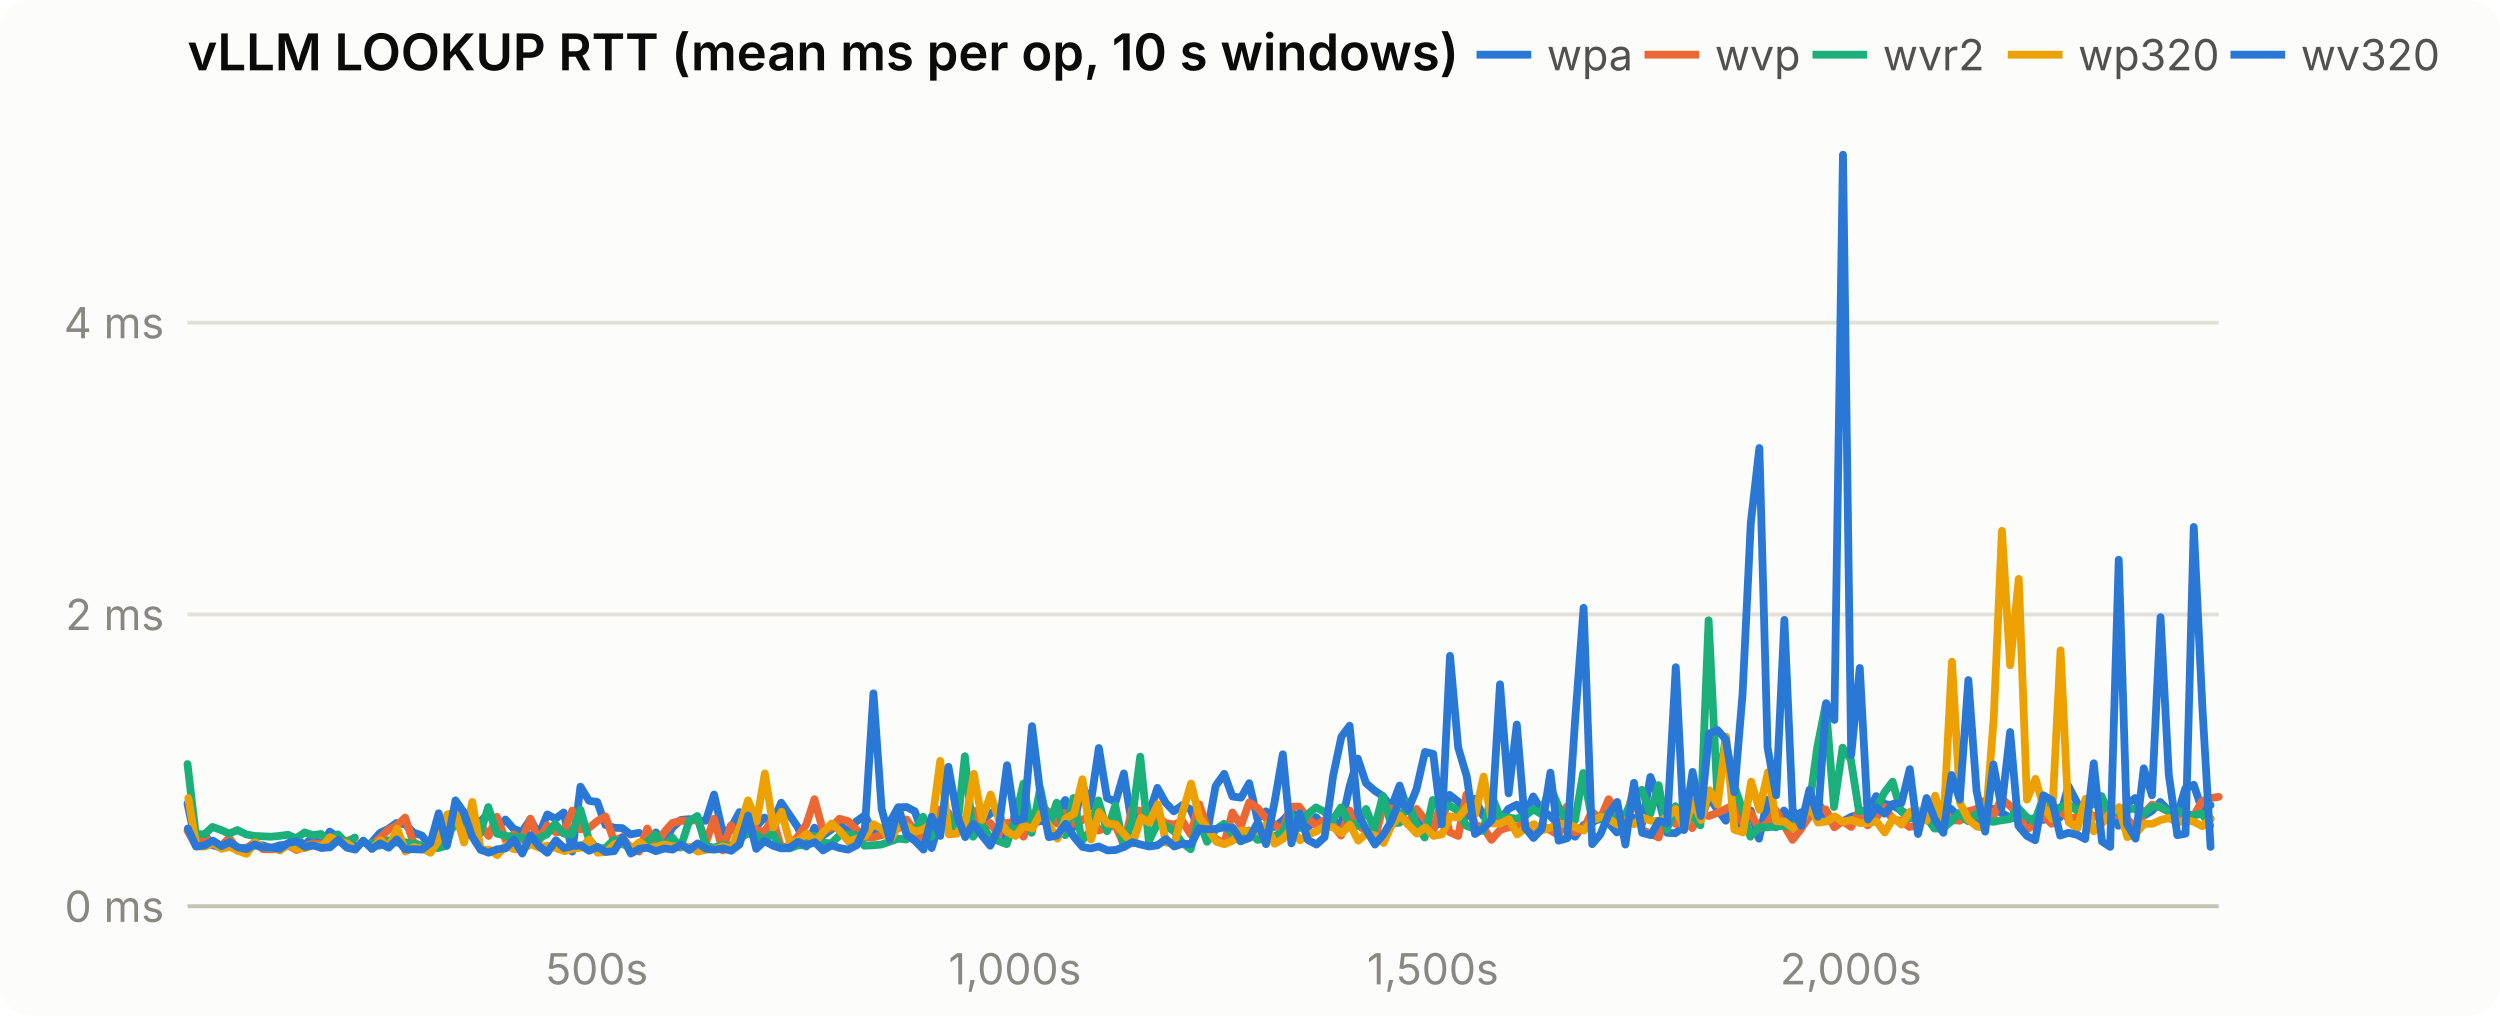
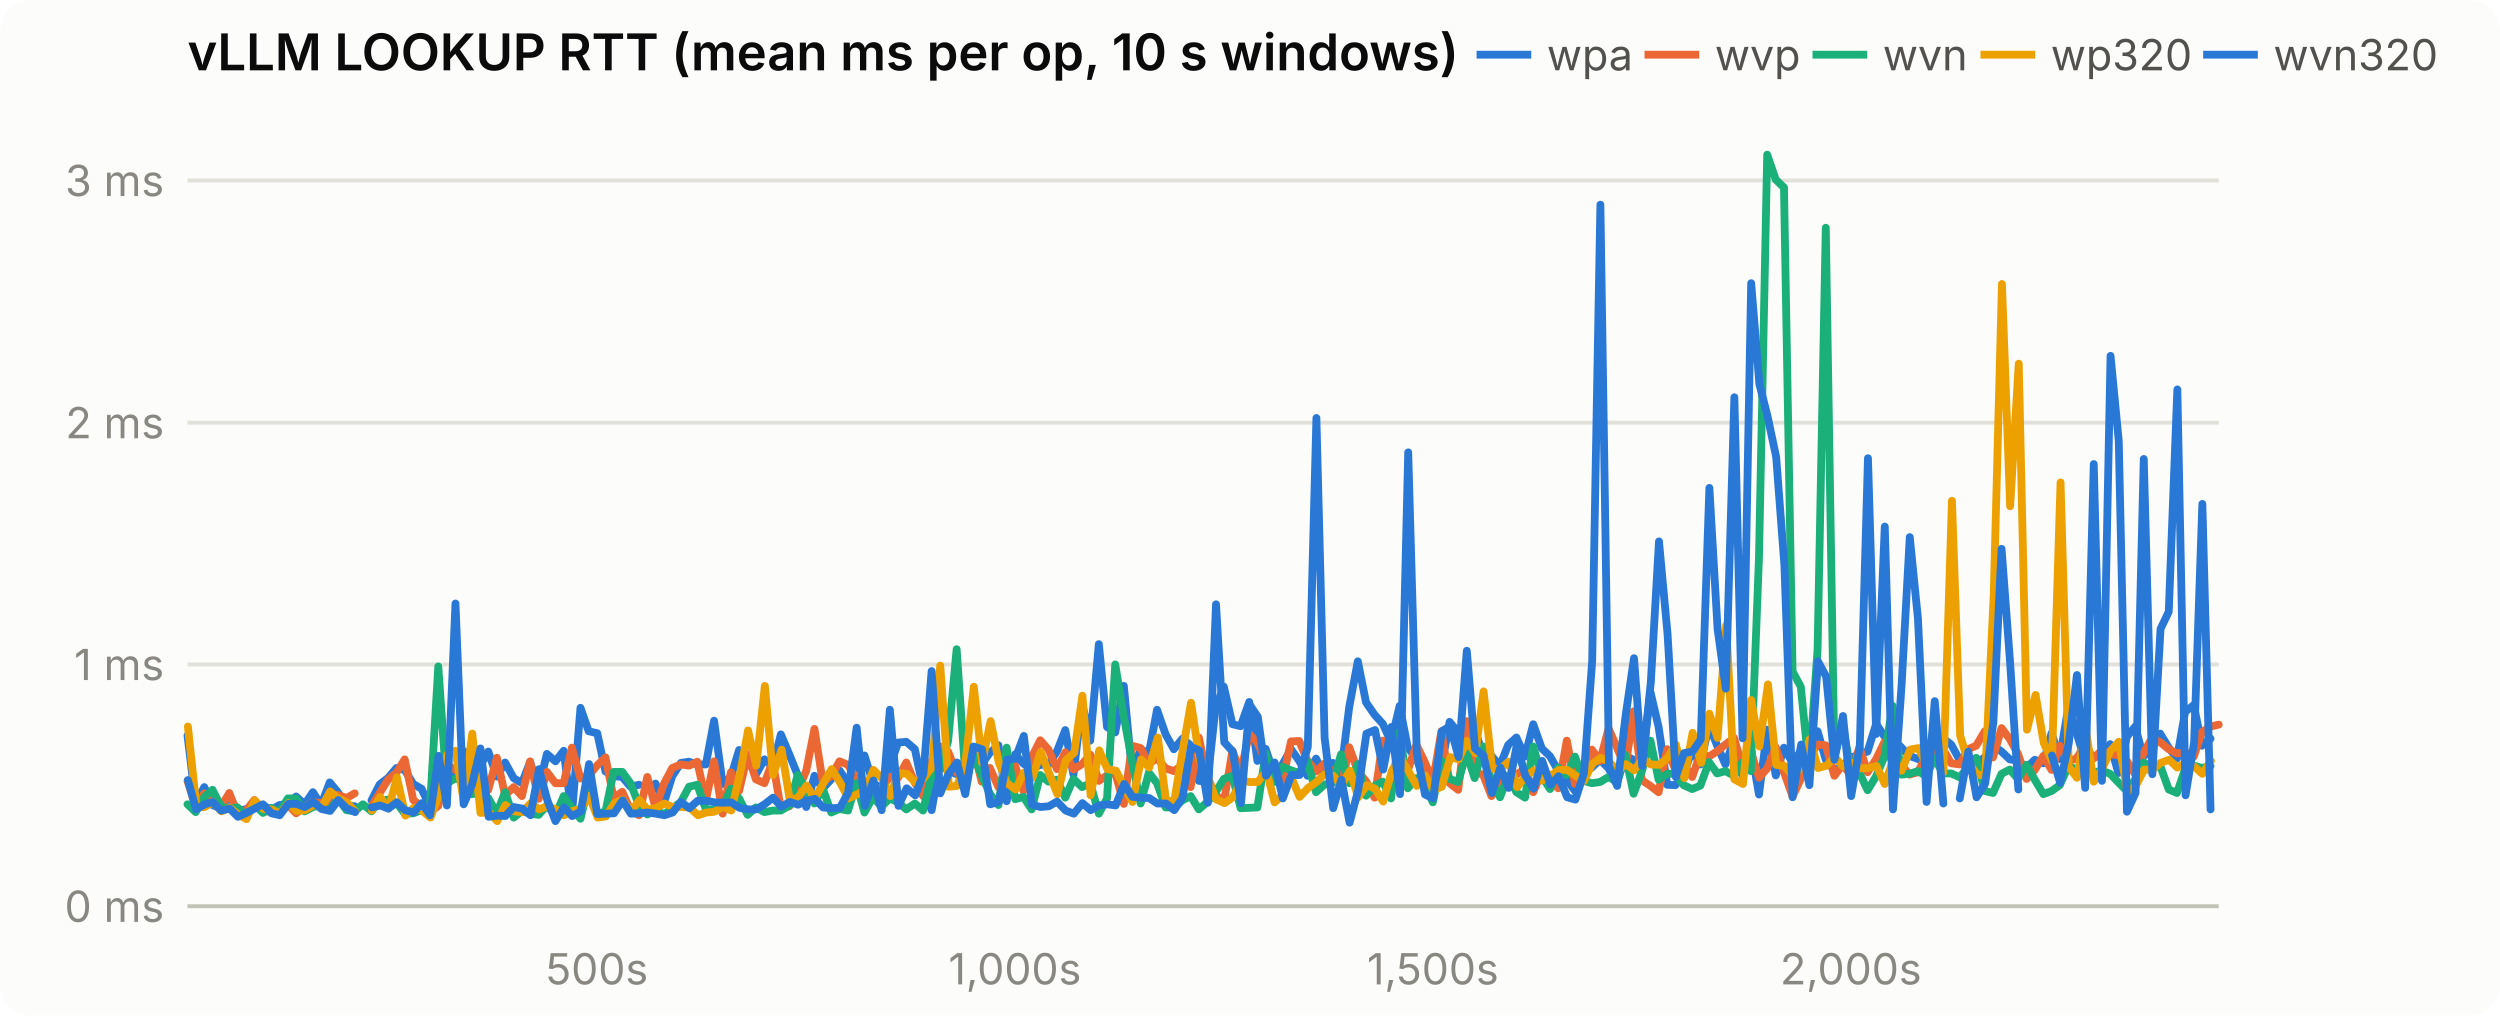
<svg xmlns="http://www.w3.org/2000/svg" viewBox="0 0 640 260" width="640" height="260" font-family="system-ui, -apple-system, Segoe UI, sans-serif" role="img" aria-label="vLLM LOOKUP RTT (mean ms per op, 10 s windows)">
  <rect width="640" height="260" rx="8" fill="#fcfcfb" />
  <text x="48" y="18" font-size="13" font-weight="600" fill="#0b0b0b">vLLM LOOKUP RTT (mean ms per op, 10 s windows)</text>
-   <line x1="571" x2="585" y1="14" y2="14" stroke="#2a78d6" stroke-width="2" />
-   <text x="589" y="18" font-size="11" fill="#52514e">wv320</text>
-   <line x1="514" x2="528" y1="14" y2="14" stroke="#eda100" stroke-width="2" />
-   <text x="532" y="18" font-size="11" fill="#52514e">wp320</text>
+   <line x1="564" x2="578" y1="14" y2="14" stroke="#2a78d6" stroke-width="2" />
+   <text x="582" y="18" font-size="11" fill="#52514e">wvn320</text>
+   <line x1="507" x2="521" y1="14" y2="14" stroke="#eda100" stroke-width="2" />
+   <text x="525" y="18" font-size="11" fill="#52514e">wp320</text>
  <line x1="464" x2="478" y1="14" y2="14" stroke="#1baf7a" stroke-width="2" />
-   <text x="482" y="18" font-size="11" fill="#52514e">wvr2</text>
+   <text x="482" y="18" font-size="11" fill="#52514e">wvn</text>
  <line x1="421" x2="435" y1="14" y2="14" stroke="#eb6834" stroke-width="2" />
  <text x="439" y="18" font-size="11" fill="#52514e">wvp</text>
  <line x1="378" x2="392" y1="14" y2="14" stroke="#2a78d6" stroke-width="2" />
  <text x="396" y="18" font-size="11" fill="#52514e">wpa</text>
  <line x1="48" x2="568" y1="232.0" y2="232.0" stroke="#c3c2b7" stroke-width="1" />
  <text x="42" y="236.0" text-anchor="end" font-size="11" fill="#898781">0 ms</text>
-   <line x1="48" x2="568" y1="157.3" y2="157.3" stroke="#e1e0d9" stroke-width="1" />
-   <text x="42" y="161.3" text-anchor="end" font-size="11" fill="#898781">2 ms</text>
-   <line x1="48" x2="568" y1="82.6" y2="82.6" stroke="#e1e0d9" stroke-width="1" />
-   <text x="42" y="86.6" text-anchor="end" font-size="11" fill="#898781">4 ms</text>
+   <line x1="48" x2="568" y1="170.1" y2="170.1" stroke="#e1e0d9" stroke-width="1" />
+   <text x="42" y="174.1" text-anchor="end" font-size="11" fill="#898781">1 ms</text>
+   <line x1="48" x2="568" y1="108.2" y2="108.2" stroke="#e1e0d9" stroke-width="1" />
+   <text x="42" y="112.2" text-anchor="end" font-size="11" fill="#898781">2 ms</text>
+   <line x1="48" x2="568" y1="46.2" y2="46.2" stroke="#e1e0d9" stroke-width="1" />
+   <text x="42" y="50.2" text-anchor="end" font-size="11" fill="#898781">3 ms</text>
  <text x="152.8" y="252" text-anchor="middle" font-size="11" fill="#898781">500s</text>
  <text x="259.8" y="252" text-anchor="middle" font-size="11" fill="#898781">1,000s</text>
  <text x="366.8" y="252" text-anchor="middle" font-size="11" fill="#898781">1,500s</text>
  <text x="473.8" y="252" text-anchor="middle" font-size="11" fill="#898781">2,000s</text>
-   <path d="M48.0,205.7L50.2,216.2L52.3,213.6L54.5,216.4L56.6,217.0L58.7,214.9L60.9,217.4L63.0,217.0L65.2,216.5L67.3,216.4L69.4,217.1L71.6,216.4L73.7,216.2L75.9,215.0L78.0,216.2L80.1,214.4L82.3,216.4L84.4,212.9L86.6,214.4L88.7,216.4L90.8,216.5M95.1,215.7L97.3,213.2L99.4,212.2L101.5,210.7L103.7,211.0L105.8,213.1L108.0,213.9L110.1,216.6L112.2,212.3L114.4,212.4L116.5,211.5L118.7,208.0L120.8,211.9L122.9,210.4L125.1,208.1L127.2,212.0L129.4,209.8L131.5,212.2L133.6,213.0L135.8,209.7L137.9,213.8L140.1,208.5L142.2,209.6L144.3,208.0L146.5,218.0L148.6,201.4L150.8,205.0L152.9,205.3L155.0,211.2L157.2,211.9L159.3,212.0L161.4,213.6L163.6,213.2M167.9,213.1L170.0,215.9L172.1,211.9L174.3,209.9L176.4,209.7L178.6,210.1L180.7,210.1L182.8,203.4L185.0,213.1L187.1,212.0L189.3,207.9L191.4,209.2L193.5,211.7L195.7,209.3L197.8,210.5L200.0,205.5L202.1,208.6L204.2,211.7L206.4,216.7L208.5,211.9L210.7,213.9L212.8,212.4L214.9,211.0L217.1,213.0L219.2,210.3L221.4,208.7L223.5,213.0L225.6,213.8L227.8,210.5L229.9,206.7L232.1,206.6L234.2,207.7L236.3,213.7L238.5,217.1L240.6,210.0L242.8,211.1L244.9,211.6L247.0,209.7L249.2,210.0L251.3,210.1L253.5,208.3L255.6,207.1L257.7,215.8L259.9,208.5L262.0,210.0L264.2,210.8L266.3,210.2L268.4,210.2L270.6,208.1L272.7,204.8L274.9,211.7L277.0,200.6L279.1,206.5L281.3,191.5L283.4,204.3L285.6,205.2L287.7,198.0L289.8,211.4L292.0,207.8L294.1,208.4L296.3,201.7L298.4,205.5L300.5,207.7L302.7,206.1L304.8,207.2L307.0,212.6L309.1,212.8L311.2,201.2L313.4,198.1L315.5,203.9L317.7,204.2L319.8,200.5L321.9,209.6L324.1,207.7L326.2,211.7L328.3,210.1L330.5,207.8L332.6,209.6L334.8,211.9L336.9,209.2L339.0,211.7L341.2,209.9L343.3,211.4L345.5,201.3L347.6,194.2L349.7,200.5L351.9,202.4L354.0,203.8L356.2,206.6L358.3,201.1L360.4,207.5L362.6,209.2L364.7,212.4L366.9,211.8L369.0,210.4L371.1,203.5L373.3,205.2L375.4,209.0L377.6,204.5L379.7,208.9L381.8,208.8L384.0,210.3L386.1,207.1L388.3,206.0L390.4,208.9L392.5,203.9L394.7,207.6L396.8,208.8L399.0,211.1L401.1,212.5L403.2,214.2L405.4,211.2L407.5,210.6L409.7,209.4L411.8,210.7L413.9,213.1L416.1,208.8L418.2,209.4L420.4,210.8L422.5,198.9L424.6,204.3L426.8,213.2L428.9,213.3L431.1,211.6L433.2,208.0L435.3,210.1L437.5,204.0L439.6,207.2L441.8,210.1L443.9,206.3L446.0,211.6L448.2,207.5L450.3,214.7L452.5,204.7L454.6,211.8L456.7,207.5L458.9,209.9L461.0,208.0L463.2,207.2L465.3,205.0L467.4,209.4L469.6,211.0L471.7,210.3L473.9,209.1L476.0,208.5L478.1,208.1L480.3,203.8L482.4,205.8L484.6,206.2L486.7,207.5L488.8,208.8L491.0,209.3L493.1,209.9L495.2,206.3L497.4,206.0L499.5,207.1L501.7,209.4L503.8,209.9L505.9,209.9L508.1,209.0L510.2,207.1L512.4,208.1L514.5,209.3L516.6,209.5L518.8,210.6L520.9,209.4L523.1,209.9L525.2,205.3L527.3,209.3L529.5,201.2L531.6,205.2L533.8,209.7L535.9,209.0L538.0,208.7L540.2,207.0L542.3,211.4L544.5,205.8L546.6,204.3L548.7,208.9L550.9,207.6L553.0,205.3L555.2,207.5L557.3,209.2L559.4,201.9L561.6,200.9L563.7,207.2L565.9,206.1" fill="none" stroke="#2a78d6" stroke-width="2" stroke-linejoin="round" stroke-linecap="round" />
-   <path d="M48.0,212.6L50.2,216.6L52.3,214.6L54.5,215.5L56.6,216.6L58.7,214.5L60.9,217.8L63.0,217.3L65.2,215.6L67.3,217.4L69.4,217.4L71.6,217.4L73.7,216.3L75.9,217.6L78.0,216.7L80.1,215.9L82.3,216.1L84.4,216.7L86.6,214.8L88.7,215.3L90.8,214.6M95.1,216.5L97.3,214.5L99.4,212.4L101.5,211.4L103.7,209.3L105.8,215.6L108.0,216.6L110.1,217.5L112.2,216.5L114.4,210.1L116.5,211.0L118.7,210.9L120.8,210.3L122.9,210.9L125.1,214.0L127.2,209.1L129.4,214.9L131.5,213.6L133.6,215.0L135.8,209.6L137.9,215.4L140.1,211.3L142.2,213.0L144.3,213.0L146.5,207.5L148.6,212.3L150.8,211.9L152.9,210.2L155.0,209.0L157.2,215.3L159.3,214.3L161.4,217.1L163.6,218.0L165.7,212.1L167.9,216.7L170.0,213.1L172.1,210.7L174.3,210.1L176.4,210.3L178.6,209.7L180.7,215.7L182.8,209.6L185.0,217.7L187.1,211.3L189.3,214.2L191.4,208.5L193.5,212.4L195.7,213.0L197.8,209.6L200.0,217.0L202.1,216.5L204.2,214.2L206.4,211.1L208.5,204.6L210.7,212.7L212.8,211.9L214.9,209.6L217.1,210.2L219.2,212.3L221.4,214.4L223.5,214.4L225.6,213.8L227.8,212.1L229.9,212.1L232.1,209.8L234.2,212.9L236.3,215.0L238.5,209.6L240.6,207.3L242.8,208.1L244.9,211.4L247.0,212.1L249.2,207.5L251.3,212.8L253.5,210.7L255.6,213.6L257.7,210.7L259.9,210.4L262.0,214.2L264.2,209.0L266.3,206.3L268.4,207.8L270.6,210.8L272.7,208.2L274.9,210.9L277.0,210.0L279.1,208.6L281.3,212.6L283.4,211.8L285.6,211.4L287.7,216.2L289.8,207.2L292.0,207.6L294.1,210.0L296.3,209.1L298.4,210.7L300.5,211.1L302.7,210.2L304.8,213.6L307.0,205.9L309.1,212.1L311.2,214.7L313.4,216.0L315.5,208.0L317.7,211.4L319.8,205.4L321.9,206.8L324.1,209.5L326.2,211.0L328.3,212.6L330.5,206.5L332.6,206.5L334.8,209.5L336.9,211.2L339.0,210.0L341.2,211.2L343.3,213.9L345.5,207.5L347.6,211.2L349.7,212.7L351.9,215.2L354.0,206.5L356.2,207.0L358.3,208.2L360.4,211.0L362.6,207.1L364.7,209.7L366.9,212.7L369.0,205.0L371.1,213.0L373.3,214.0L375.4,203.4L377.6,211.2L379.7,211.8L381.8,215.0L384.0,212.5L386.1,211.8L388.3,211.7L390.4,210.8L392.5,214.4L394.7,211.3L396.8,212.5L399.0,213.8L401.1,206.5L403.2,213.1L405.4,212.2L407.5,207.8L409.7,209.6L411.8,204.6L413.9,207.5L416.1,210.6L418.2,201.9L420.4,212.5L422.5,213.4L424.6,214.4L426.8,207.7L428.9,210.9L431.1,210.1L433.2,212.0L435.3,208.4L437.5,208.9L439.6,208.1L441.8,207.1L443.9,206.0L446.0,210.4L448.2,208.1L450.3,212.2L452.5,210.7L454.6,207.4L456.7,211.3L458.9,215.0L461.0,212.3L463.2,209.0L465.3,207.1L467.4,207.2L469.6,211.8L471.7,210.2L473.9,211.7L476.0,207.5L478.1,211.3L480.3,209.3L482.4,206.6L484.6,209.9L486.7,210.1L488.8,211.7L491.0,211.3L493.1,208.7L495.2,208.0L497.4,207.7L499.5,209.9L501.7,210.1L503.8,207.7L505.9,207.2L508.1,205.0L510.2,209.0L512.4,204.5L514.5,206.2L516.6,208.5L518.8,212.4L520.9,211.0L523.1,208.8L525.2,210.9L527.3,207.2L529.5,209.6L531.6,209.2L533.8,207.0L535.9,209.2L538.0,207.9L540.2,208.5L542.3,208.7L544.5,209.6L546.6,211.7L548.7,208.4L550.9,206.0L553.0,206.7L555.2,207.8L557.3,208.4L559.4,208.2L561.6,208.9L563.7,205.1L565.9,204.3L568.0,204.0" fill="none" stroke="#eb6834" stroke-width="2" stroke-linejoin="round" stroke-linecap="round" />
-   <path d="M48.0,195.6L50.1,213.5L52.3,213.6L54.4,211.7L56.6,212.5L58.7,213.4L60.8,212.5L63.0,213.6L65.1,214.0L67.3,214.1L69.4,214.2L71.5,214.0L73.7,213.7L75.8,214.6L78.0,213.1L80.1,213.8L82.2,213.5L84.4,215.7L86.5,213.6L88.7,215.9L90.8,214.4M95.1,215.9L97.2,216.5L99.4,215.1L101.5,215.7L103.6,215.6L105.8,216.0L107.9,216.5L110.1,217.1L112.2,217.1L114.3,216.5L116.5,208.8L118.6,211.0L120.8,213.4L122.9,213.4L125.0,206.6L127.2,213.4L129.3,213.9L131.4,214.4L133.6,214.3L135.7,215.9L137.9,214.6L140.0,213.6L142.1,210.9L144.3,213.4L146.4,213.6L148.6,207.3L150.7,214.7L152.8,217.3L155.0,217.1L157.1,215.0L159.3,216.1L161.4,216.8L163.5,216.8L165.7,215.6L167.8,213.6L170.0,217.2L172.1,214.4L174.2,217.0L176.4,210.3L178.5,208.9L180.7,216.6L182.8,217.0L184.9,216.3L187.1,216.6L189.2,214.7L191.4,213.4L193.5,213.7L195.6,215.0L197.8,213.4L199.9,217.1L202.1,217.2L204.2,216.4L206.3,216.4L208.5,213.9L210.6,215.7L212.8,215.9L214.9,213.9L217.0,213.6L219.2,213.8L221.3,216.5L223.5,216.4L225.6,216.2L227.7,215.5L229.9,214.7L232.0,214.9L234.2,212.5L236.3,209.1L238.4,214.2L240.6,211.2L242.7,208.5L244.9,213.3L247.0,193.6L249.1,214.2L251.3,211.1L253.4,214.3L255.6,215.3L257.7,216.1L259.8,210.2L262.0,200.6L264.1,213.2L266.3,201.9L268.4,211.7L270.5,205.5L272.7,213.8L274.8,204.3L277.0,215.2L279.1,212.8L281.2,204.9L283.4,212.8L285.5,206.2L287.7,216.8L289.8,210.0L291.9,193.7L294.1,215.4L296.2,211.0L298.3,211.4L300.5,212.7L302.6,215.7L304.8,217.4L306.9,209.7L309.0,215.5L311.2,212.4L313.3,210.9L315.5,213.6L317.6,215.4L319.7,212.6L321.9,215.0L324.0,214.7L326.2,214.0L328.3,213.3L330.4,208.5L332.6,212.0L334.7,208.5L336.9,206.7L339.0,207.8L341.1,210.0L343.3,206.7L345.4,210.8L347.6,211.4L349.7,207.1L351.8,212.3L354.0,203.8L356.1,210.9L358.3,210.6L360.4,205.2L362.5,210.9L364.7,214.4L366.8,204.8L369.0,207.1L371.1,206.2L373.2,207.5L375.4,211.4L377.5,212.2L379.7,212.7L381.8,203.6L383.9,208.8L386.1,209.3L388.2,209.6L390.4,208.9L392.5,207.2L394.6,208.4L396.8,201.2L398.9,206.3L401.1,210.3L403.2,210.0L405.3,197.9L407.5,209.4L409.6,209.8L411.8,208.3L413.9,210.1L416.0,208.8L418.2,204.0L420.3,202.2L422.5,208.3L424.6,201.0L426.7,212.4L428.9,206.4L431.0,209.6L433.2,208.6L435.3,211.3L437.4,158.8L439.6,202.8L441.7,189.5L443.9,200.9L446.0,207.1L448.1,214.2L450.3,211.8L452.4,211.8L454.6,211.6L456.7,211.4L458.8,211.9L461.0,209.3L463.1,206.9L465.2,191.4L467.4,180.3L469.5,206.6L471.7,191.4L473.8,194.4L475.9,207.7L478.1,207.4L480.2,207.2L482.4,202.9L484.5,200.1L486.6,207.6L488.8,209.5L490.9,209.4L493.1,209.1L495.2,212.1L497.3,212.1L499.5,210.3L501.6,208.1L503.8,210.2L505.9,208.4L508.0,210.0L510.2,210.4L512.3,210.0L514.5,209.7L516.6,206.8L518.7,209.1L520.9,210.3L523.0,204.4L525.2,209.5L527.3,206.7L529.4,205.9L531.6,207.4L533.7,206.4L535.9,205.9L538.0,203.8L540.1,208.8L542.3,207.5L544.4,207.1L546.6,207.1L548.7,208.4L550.8,206.5L553.0,206.5L555.1,207.7L557.3,207.4L559.4,208.3L561.5,208.8L563.7,208.3L565.8,211.3" fill="none" stroke="#1baf7a" stroke-width="2" stroke-linejoin="round" stroke-linecap="round" />
-   <path d="M48.2,204.3L50.3,216.7L52.5,216.7L54.6,215.9L56.7,217.3L58.9,216.8L61.0,217.8L63.1,218.6L65.3,215.6L67.4,217.0L69.6,217.0L71.7,217.7L73.8,216.1L76.0,217.3L78.1,217.1L80.3,216.4L82.4,216.7L84.5,214.3L86.7,215.4L88.8,215.9L91.0,217.4M95.2,217.3L97.4,215.1L99.5,216.9L101.7,212.1L103.8,218.0L105.9,216.8L108.1,217.2L110.2,218.3L112.4,214.9L114.5,208.5L116.6,208.0L118.8,215.7L120.9,205.3L123.1,217.6L125.2,217.5L127.3,218.9L129.5,216.4L131.6,217.4L133.8,217.4L135.9,216.1L138.0,217.0L140.2,216.5L142.3,217.1L144.5,217.9L146.6,217.3L148.7,217.0L150.9,214.9L153.0,218.3L155.2,218.1L157.3,216.1L159.4,215.5L161.6,217.4L163.7,215.6L165.9,217.1L168.0,216.8L170.1,216.2L172.3,216.7L174.4,216.7L176.6,216.8L178.7,218.0L180.8,217.5L183.0,217.4L185.1,216.6L187.3,217.3L189.4,211.6L191.5,204.9L193.7,210.3L195.8,198.0L198.0,211.8L200.1,207.8L202.2,215.7L204.4,215.2L206.5,213.4L208.7,215.4L210.8,213.0L212.9,210.8L215.1,212.8L217.2,215.4L219.4,214.7L221.5,214.0L223.6,211.0L225.8,212.2L227.9,215.0L230.0,211.4L232.2,211.5L234.3,212.9L236.5,212.3L238.6,210.5L240.7,194.8L242.9,213.6L245.0,213.4L247.2,210.1L249.3,198.1L251.4,209.9L253.6,203.4L255.7,209.8L257.9,213.0L260.0,214.0L262.1,211.4L264.3,212.1L266.4,208.2L268.6,211.4L270.7,214.7L272.8,209.5L275.0,208.3L277.1,199.5L279.3,214.9L281.4,207.9L283.5,210.8L285.7,211.1L287.8,213.6L290.0,215.9L292.1,209.3L294.2,210.6L296.4,205.9L298.5,215.7L300.7,215.8L302.8,207.8L304.9,200.6L307.1,209.4L309.2,212.1L311.4,215.5L313.5,216.1L315.6,215.2L317.8,212.6L319.9,212.8L322.1,212.8L324.2,211.1L326.3,216.0L328.5,214.7L330.6,212.1L332.8,215.1L334.9,213.7L337.0,212.8L339.2,211.5L341.3,211.8L343.5,213.3L345.6,211.1L347.7,215.2L349.9,213.3L352.0,213.9L354.2,215.8L356.3,211.2L358.4,208.8L360.6,211.2L362.7,213.4L364.9,211.8L367.0,214.0L369.1,213.6L371.3,209.0L373.4,209.3L375.6,206.5L377.7,208.4L379.8,198.8L382.0,210.8L384.1,210.8L386.3,209.7L388.4,213.6L390.5,212.0L392.7,211.0L394.8,212.6L396.9,211.9L399.1,210.9L401.2,210.9L403.4,211.8L405.5,212.6L407.6,210.0L409.8,209.1L411.9,209.7L414.1,211.1L416.2,210.0L418.3,211.0L420.5,209.3L422.6,210.1L424.8,210.2L426.9,209.1L429.0,207.1L431.2,212.2L433.3,205.2L435.5,209.9L437.6,202.3L439.7,206.0L441.9,188.6L444.0,212.4L446.2,213.1L448.3,200.1L450.4,207.3L452.6,197.7L454.7,210.2L456.9,210.4L459.0,212.0L461.1,210.6L463.3,206.2L465.4,210.6L467.6,210.3L469.7,209.0L471.8,210.4L474.0,209.9L476.1,210.7L478.3,210.7L480.4,210.3L482.5,213.1L484.7,209.4L486.8,211.1L489.0,207.8L491.1,207.6L493.2,210.1L495.4,203.7L497.5,211.3L499.7,169.4L501.8,205.6L503.9,209.8L506.1,211.6L508.2,211.9L510.4,183.8L512.5,135.9L514.6,170.3L516.8,148.2L518.9,204.7L521.1,199.4L523.2,206.8L525.3,209.6L527.5,166.5L529.6,210.5L531.8,212.1L533.9,204.5L536.0,212.8L538.2,210.7L540.3,208.0L542.5,206.6L544.6,214.3L546.7,213.5L548.9,210.9L551.0,210.9L553.2,209.9L555.3,209.4L557.4,210.6L559.6,209.9L561.7,210.4L563.8,211.5L566.0,209.6" fill="none" stroke="#eda100" stroke-width="2" stroke-linejoin="round" stroke-linecap="round" />
-   <path d="M48.1,212.1L50.2,216.7L52.4,216.4L54.5,215.2L56.7,216.6L58.8,215.6L60.9,216.9L63.1,217.4L65.2,216.2L67.4,217.0L69.5,217.0L71.6,217.3L73.8,215.8L75.9,215.4L78.1,216.8L80.2,216.4L82.3,217.1L84.5,216.9L86.6,215.0L88.8,217.0L90.9,217.5L93.0,215.2L95.2,217.3L97.3,215.9L99.5,217.0L101.6,214.9L103.7,217.4L105.9,217.4L108.0,217.5L110.2,215.8L112.3,208.2L114.4,216.5L116.6,204.9L118.7,207.9L120.9,214.2L123.0,217.5L125.1,218.3L127.3,217.4L129.4,217.2L131.6,215.0L133.7,218.5L135.8,213.8L138.0,216.6L140.1,218.3L142.3,215.1L144.4,217.1L146.5,216.6L148.7,216.4L150.8,217.8L153.0,216.8L155.1,218.1L157.2,217.9L159.4,214.4L161.5,218.5L163.7,217.3L165.8,217.0L167.9,217.9L170.1,217.2L172.2,217.5L174.4,216.2L176.5,217.6L178.6,215.9L180.8,217.3L182.9,217.5L185.1,217.2L187.2,217.8L189.3,216.2L191.5,208.8L193.6,217.3L195.7,215.3L197.9,216.5L200.0,217.2L202.2,217.0L204.3,215.5L206.4,216.4L208.6,215.6L210.7,217.7L212.9,216.4L215.0,217.1L217.1,217.5L219.3,216.4L221.4,212.1L223.6,177.5L225.7,207.1L227.8,215.0L230.0,206.7L232.1,213.7L234.3,215.3L236.4,217.5L238.5,209.1L240.7,214.0L242.8,196.3L245.0,208.7L247.1,214.3L249.2,210.9L251.4,213.9L253.5,216.5L255.7,211.8L257.8,195.9L259.9,210.2L262.1,209.6L264.2,185.9L266.4,203.8L268.5,214.3L270.6,213.9L272.8,210.9L274.9,214.2L277.1,216.8L279.2,217.2L281.3,216.7L283.5,217.7L285.6,217.6L287.8,216.8L289.9,215.6L292.0,216.2L294.2,216.7L296.3,216.4L298.5,214.8L300.6,216.7L302.7,216.0L304.9,216.1L307.0,212.1L309.2,212.3L311.3,212.2L313.4,211.8L315.6,211.9L317.7,215.3L319.9,214.5L322.0,210.5L324.1,216.1L326.3,205.3L328.4,193.1L330.6,215.9L332.7,208.2L334.8,215.0L337.0,216.2L339.1,214.3L341.3,198.5L343.4,188.6L345.5,185.8L347.7,208.4L349.8,212.5L352.0,216.2L354.1,213.7L356.2,210.2L358.4,204.7L360.5,207.3L362.6,202.1L364.8,192.5L366.9,193.0L369.1,211.0L371.2,167.9L373.3,191.4L375.5,198.8L377.6,213.5L379.8,212.0L381.9,209.9L384.0,175.2L386.2,203.1L388.3,185.5L390.5,212.0L392.6,214.5L394.7,212.2L396.9,197.8L399.0,215.2L401.2,214.6L403.3,183.4L405.4,155.6L407.6,216.1L409.7,213.6L411.9,208.3L414.0,205.3L416.1,216.2L418.3,200.4L420.4,213.2L422.6,213.8L424.7,210.1L426.8,210.8L429.0,170.8L431.1,212.5L433.3,197.6L435.4,208.9L437.5,187.8L439.7,186.9L441.8,189.3L444.0,202.8L446.1,177.6L448.2,133.9L450.4,114.7L452.5,191.4L454.7,203.6L456.8,158.7L458.9,207.2L461.1,211.4L463.2,202.2L465.4,209.1L467.5,180.0L469.6,184.3L471.8,39.6L473.9,193.3L476.1,171.0L478.2,209.8L480.3,206.7L482.5,208.3L484.6,205.8L486.8,205.5L488.9,196.9L491.0,213.5L493.2,204.3L495.3,209.7L497.5,213.2L499.6,198.4L501.7,204.7L503.9,174.1L506.0,202.5L508.2,212.9L510.3,195.7L512.4,206.8L514.6,187.4L516.7,211.4L518.9,214.0L521.0,215.1L523.1,203.6L525.3,204.9L527.4,213.9L529.5,213.2L531.7,213.7L533.8,214.8L536.0,195.4L538.1,215.4L540.2,216.8L542.4,143.3L544.5,210.9L546.7,214.7L548.8,196.7L550.9,203.6L553.1,158.0L555.2,198.2L557.4,213.8L559.5,213.4L561.6,134.9L563.8,180.9L565.9,216.8" fill="none" stroke="#2a78d6" stroke-width="2" stroke-linejoin="round" stroke-linecap="round" />
+   <path d="M48.0,188.3L50.1,205.7L52.3,201.5L54.4,206.1L56.6,207.0L58.7,203.6L60.8,207.8L63.0,207.1L65.1,206.4L67.3,206.1L69.4,207.4L71.5,206.1L73.7,205.8L75.8,203.9L78.0,205.9L80.1,202.8L82.2,206.1L84.4,200.3L86.5,202.8L88.7,206.2L90.8,206.4M95.1,204.9L97.2,200.8L99.4,199.1L101.5,196.6L103.6,197.1L105.8,200.7L107.9,201.9L110.1,206.5L112.2,199.3L114.3,199.4L116.5,197.9L118.6,192.2L120.8,198.7L122.9,196.1L125.0,192.4L127.2,198.8L129.3,195.2L131.5,199.2L133.6,200.5L135.7,195.1L137.9,201.8L140.0,193.0L142.2,194.9L144.3,192.2L146.4,208.8L148.6,181.2L150.7,187.2L152.9,187.7L155.0,197.5L157.1,198.7L159.3,198.9L161.4,201.4L163.6,200.9M167.8,200.6L170.0,205.4L172.1,198.7L174.3,195.3L176.4,195.0L178.5,195.7L180.7,195.7L182.8,184.5L185.0,200.7L187.1,198.9L189.2,192.0L191.4,194.2L193.5,198.3L195.7,194.4L197.8,196.3L199.9,188.0L202.1,193.2L204.2,198.4L206.4,206.6L208.5,198.6L210.6,201.9L212.8,199.5L214.9,197.2L217.1,200.5L219.2,196.1L221.3,193.4L223.5,200.5L225.6,201.8L227.8,196.3L229.9,190.1L232.0,189.9L234.2,191.8L236.3,201.7L238.5,207.4L240.6,195.5L242.7,197.3L244.9,198.2L247.0,195.0L249.2,195.5L251.3,195.7L253.4,192.7L255.6,190.8L257.7,205.1L259.9,193.1L262.0,195.5L264.1,196.9L266.3,195.8L268.4,195.8L270.6,192.3L272.7,186.9L274.8,198.3L277.0,179.9L279.1,189.6L281.3,164.9L283.4,186.1L285.5,187.5L287.7,175.6L289.8,197.8L292.0,191.8L294.1,192.9L296.2,181.7L298.4,188.0L300.5,191.8L302.7,189.1L304.8,190.8L306.9,199.9L309.1,200.1L311.2,181.0L313.3,175.8L315.5,185.4L317.6,185.9L319.8,179.7L321.9,194.8L324.0,191.7L326.2,198.3L328.3,195.7L330.5,191.8L332.6,194.8L334.7,198.6L336.9,194.2L339.0,198.3L341.2,195.3L343.3,197.8L345.4,181.0L347.6,169.3L349.7,179.8L351.9,183.0L354.0,185.3L356.1,190.0L358.3,180.7L360.4,191.4L362.6,194.2L364.7,199.5L366.8,198.5L369.0,196.2L371.1,184.8L373.3,187.5L375.4,193.9L377.5,186.4L379.7,193.7L381.8,193.5L384.0,196.0L386.1,190.7L388.2,188.8L390.4,193.7L392.5,185.4L394.7,191.6L396.8,193.6L398.9,197.3L401.1,199.6L403.2,202.5L405.4,197.6L407.5,196.5L409.6,194.5L411.8,196.7L413.9,200.7L416.1,193.5L418.2,194.5L420.3,196.9L422.5,177.1L424.6,186.1L426.8,200.9L428.9,201.0L431.0,198.1L433.2,192.1L435.3,195.7L437.5,185.6L439.6,190.9L441.7,195.7L443.9,189.5L446.0,198.3L448.2,191.3L450.3,203.4L452.4,186.8L454.6,198.5L456.7,191.4L458.9,195.3L461.0,192.2L463.1,190.9L465.3,187.2L467.4,194.5L469.6,197.2L471.7,196.0L473.8,194.0L476.0,193.1L478.1,192.4L480.3,185.3L482.4,188.5L484.5,189.2L486.7,191.3L488.8,193.5L491.0,194.3L493.1,195.3L495.2,189.5L497.4,189.0L499.5,190.6L501.7,194.6L503.8,195.3L505.9,195.3L508.1,193.9L510.2,190.8L512.4,192.4L514.5,194.4L516.6,194.7L518.8,196.5L520.9,194.5L523.1,195.4L525.2,187.7L527.3,194.3L529.5,180.9L531.6,187.6L533.8,195.0L535.9,193.9L538.0,193.4L540.2,190.5L542.3,197.9L544.5,188.6L546.6,186.0L548.7,193.7L550.9,191.6L553.0,187.8L555.2,191.4L557.3,194.2L559.4,182.2L561.6,180.5L563.7,190.9L565.9,189.1" fill="none" stroke="#2a78d6" stroke-width="2" stroke-linejoin="round" stroke-linecap="round" />
+   <path d="M48.0,199.9L50.1,206.5L52.3,203.1L54.4,204.6L56.6,206.5L58.7,203.0L60.8,208.5L63.0,207.5L65.1,204.8L67.3,207.8L69.4,207.7L71.5,207.8L73.7,206.0L75.8,208.2L78.0,206.6L80.1,205.3L82.2,205.6L84.4,206.7L86.5,203.5L88.7,204.3L90.8,203.1M95.1,206.4L97.2,203.0L99.4,199.5L101.5,197.8L103.6,194.4L105.8,204.8L107.9,206.5L110.1,207.9L112.2,206.3L114.3,195.7L116.5,197.1L118.6,197.0L120.8,196.1L122.9,197.1L125.0,202.2L127.2,194.0L129.3,203.6L131.5,201.5L133.6,203.8L135.7,194.9L137.9,204.5L140.0,197.6L142.2,200.5L144.3,200.5L146.4,191.4L148.6,199.3L150.7,198.6L152.9,195.9L155.0,193.9L157.1,204.3L159.3,202.7L161.4,207.4L163.6,208.7L165.7,198.9L167.8,206.7L170.0,200.6L172.1,196.6L174.3,195.7L176.4,196.0L178.5,195.0L180.7,204.9L182.8,194.9L185.0,208.3L187.1,197.7L189.2,202.5L191.4,193.1L193.5,199.5L195.7,200.5L197.8,194.9L199.9,207.0L202.1,206.4L204.2,202.5L206.4,197.3L208.5,186.6L210.6,200.0L212.8,198.7L214.9,194.9L217.1,195.8L219.2,199.4L221.3,202.8L223.5,202.9L225.6,201.8L227.8,198.9L229.9,199.1L232.0,195.2L234.2,200.4L236.3,203.8L238.5,194.8L240.6,191.1L242.7,192.4L244.9,197.8L247.0,199.0L249.2,191.4L251.3,200.1L253.4,196.6L255.6,201.5L257.7,196.6L259.9,196.1L262.0,202.5L264.1,193.9L266.3,189.5L268.4,191.9L270.6,196.9L272.7,192.6L274.8,197.0L277.0,195.6L279.1,193.2L281.3,199.9L283.4,198.5L285.5,197.8L287.7,205.8L289.8,190.9L292.0,191.5L294.1,195.5L296.2,194.1L298.4,196.7L300.5,197.4L302.7,195.9L304.8,201.5L306.9,188.8L309.1,199.1L311.2,203.4L313.3,205.4L315.5,192.2L317.6,197.8L319.8,187.9L321.9,190.1L324.0,194.7L326.2,197.1L328.3,199.8L330.5,189.8L332.6,189.7L334.7,194.7L336.9,197.5L339.0,195.5L341.2,197.6L343.3,202.0L345.4,191.3L347.6,197.4L349.7,200.0L351.9,204.2L354.0,189.6L356.1,190.6L358.3,192.5L360.4,197.2L362.6,190.7L364.7,195.0L366.8,200.1L369.0,187.2L371.1,200.5L373.3,202.2L375.4,184.6L377.5,197.5L379.7,198.4L381.8,203.8L384.0,199.7L386.1,198.5L388.2,198.3L390.4,196.8L392.5,202.8L394.7,197.7L396.8,199.7L398.9,201.8L401.1,189.6L403.2,200.7L405.4,199.2L407.5,191.9L409.6,194.8L411.8,186.5L413.9,191.3L416.1,196.5L418.2,182.1L420.3,199.7L422.5,201.2L424.6,202.8L426.8,191.8L428.9,197.1L431.0,195.7L433.2,198.9L435.3,192.9L437.5,193.7L439.6,192.3L441.7,190.6L443.9,188.9L446.0,196.2L448.2,192.4L450.3,199.1L452.4,196.7L454.6,191.3L456.7,197.7L458.9,203.9L461.0,199.4L463.1,193.8L465.3,190.6L467.4,190.8L469.6,198.6L471.7,195.8L473.8,198.4L476.0,191.3L478.1,197.7L480.3,194.3L482.4,190.0L484.5,195.3L486.7,195.7L488.8,198.3L491.0,197.7L493.1,193.4L495.2,192.2L497.4,191.8L499.5,195.4L501.7,195.7L503.8,191.8L505.9,190.9L508.1,187.2L510.2,193.9L512.4,186.4L514.5,189.2L516.6,193.0L518.8,199.4L520.9,197.1L523.1,193.5L525.2,197.1L527.3,190.9L529.5,194.8L531.6,194.2L533.8,190.5L535.9,194.2L538.0,192.1L540.2,193.1L542.3,193.3L544.5,194.8L546.6,198.3L548.7,192.9L550.9,188.9L553.0,190.0L555.2,191.8L557.3,192.9L559.4,192.6L561.6,193.7L563.7,187.4L565.9,186.0L568.0,185.5" fill="none" stroke="#eb6834" stroke-width="2" stroke-linejoin="round" stroke-linecap="round" />
+   <path d="M48.0,205.9L50.1,207.9L52.3,204.0L54.4,202.2L56.6,206.5L58.7,207.0L60.8,206.7L63.0,208.7L65.1,205.9L67.3,208.1L69.4,206.8L71.5,207.9L73.7,204.4L75.8,204.4L78.0,207.7L80.1,206.6L82.2,206.2L84.4,207.4L86.5,204.4L88.7,207.4L90.8,207.7L92.9,205.9L95.1,207.7L97.2,205.0L99.4,204.7L101.5,205.5L103.6,208.3L105.8,208.2L107.9,207.4L110.1,206.1L112.2,170.6L114.3,200.6L116.5,199.3L118.6,199.9L120.8,203.3L122.9,203.0L125.0,204.3L127.2,208.2L129.3,202.8L131.5,209.3L133.6,207.6L135.7,208.3L137.9,208.6L140.0,206.2L142.2,208.7L144.3,203.8L146.4,206.8L148.6,209.6L150.7,201.0L152.9,208.4L155.0,207.7L157.1,197.6L159.3,197.6L161.4,200.5L163.6,206.2L165.7,208.5L167.8,207.5L170.0,208.4L172.1,207.0L174.3,205.3L176.4,201.4L178.5,200.9L180.7,207.2L182.8,207.4L185.0,206.6L187.1,201.9L189.2,204.4L191.4,208.6L193.5,206.7L195.7,207.9L197.8,207.5L199.9,207.5L202.1,206.2L204.2,198.4L206.4,202.5L208.5,205.7L210.6,201.8L212.8,208.0L214.9,207.1L217.1,207.5L219.2,200.5L221.3,208.0L223.5,204.0L225.6,206.5L227.8,204.4L229.9,205.4L232.0,207.2L234.2,205.7L236.3,207.5L238.5,198.5L240.6,196.8L242.7,189.8L244.9,166.2L247.0,196.6L249.2,193.4L251.3,198.5L253.4,203.2L255.6,206.1L257.7,191.4L259.9,204.6L262.0,204.0L264.1,207.2L266.3,198.4L268.4,200.1L270.6,199.6L272.7,204.2L274.8,199.4L277.0,201.5L279.1,200.5L281.3,208.3L283.4,204.4L285.5,170.1L287.7,183.5L289.8,194.9L292.0,205.7L294.1,197.8L296.2,200.5L298.4,206.7L300.5,206.7L302.7,204.9L304.8,203.8L306.9,207.2L309.1,205.3L311.2,202.8L313.3,199.4L315.5,198.6L317.6,206.9L319.8,206.8L321.9,206.7L324.0,192.9L326.2,200.2L328.3,196.3L330.5,197.2L332.6,197.9L334.7,194.9L336.9,202.8L339.0,200.9L341.2,200.3L343.3,193.1L345.4,200.5L347.6,195.6L349.7,203.7L351.9,201.2L354.0,200.1L356.1,204.4L358.3,187.4L360.4,201.8L362.6,199.2L364.7,200.7L366.8,205.4L369.0,194.7L371.1,199.4L373.3,200.2L375.4,192.7L377.5,199.2L379.7,191.1L381.8,200.2L384.0,204.1L386.1,198.6L388.2,202.8L390.4,204.2L392.5,191.1L394.7,198.7L396.8,202.0L398.9,196.5L401.1,198.4L403.2,193.7L405.4,199.9L407.5,200.5L409.6,200.2L411.8,198.9L413.9,200.2L416.1,193.3L418.2,203.2L420.3,197.5L422.5,189.6L424.6,199.6L426.8,198.1L428.9,198.1L431.0,201.0L433.2,202.0L435.3,201.1L437.5,195.1L439.6,198.0L441.7,197.4L443.9,198.6L446.0,195.2L448.2,197.4L450.3,142.7L452.4,39.6L454.6,46.0L456.7,48.0L458.9,171.9L461.0,175.8L463.1,196.8L465.3,166.3L467.4,58.3L469.6,193.7L471.7,185.8L473.8,196.8L476.0,197.8L478.1,202.3L480.3,198.7L482.4,193.7L484.5,180.7L486.7,198.3L488.8,198.1L491.0,197.4L493.1,198.7L495.2,194.1L497.4,198.0L499.5,198.0L501.7,199.0L503.8,196.4L505.9,194.0L508.1,202.5L510.2,203.0L512.4,198.1L514.5,197.0L516.6,199.4L518.8,195.8L520.9,199.6L523.1,203.3L525.2,202.5L527.3,201.0L529.5,196.1L531.6,197.0L533.8,195.3L535.9,197.9L538.0,197.2L540.2,198.1L542.3,200.3L544.5,202.5L546.6,199.5L548.7,195.2L550.9,196.2L553.0,196.0L555.2,202.1L557.3,203.0L559.4,196.8L561.6,196.0L563.7,196.6L565.9,196.1" fill="none" stroke="#1baf7a" stroke-width="2" stroke-linejoin="round" stroke-linecap="round" />
+   <path d="M48.1,186.0L50.3,206.6L52.4,206.6L54.5,205.3L56.7,207.7L58.8,206.8L61.0,208.5L63.1,209.7L65.2,204.9L67.4,207.1L69.5,207.2L71.7,208.3L73.8,205.6L75.9,207.6L78.1,207.4L80.2,206.1L82.4,206.6L84.5,202.6L86.6,204.4L88.8,205.4L90.9,207.7M95.2,207.5L97.3,204.0L99.5,207.0L101.6,199.0L103.8,208.8L105.9,206.8L108.0,207.5L110.2,209.3L112.3,203.7L114.5,193.1L116.6,192.2L118.7,205.0L120.9,187.8L123.0,208.1L125.2,208.0L127.3,210.2L129.4,206.1L131.6,207.7L133.7,207.9L135.9,205.6L138.0,207.2L140.1,206.4L142.3,207.2L144.4,208.7L146.6,207.6L148.7,207.0L150.8,203.7L153.0,209.3L155.1,209.0L157.3,205.6L159.4,204.7L161.5,207.8L163.7,204.8L165.8,207.3L168.0,206.8L170.1,205.7L172.2,206.6L174.4,206.6L176.5,206.7L178.7,208.7L180.8,208.0L182.9,207.8L185.1,206.5L187.2,207.5L189.4,198.3L191.5,187.0L193.6,196.0L195.8,175.6L197.9,198.4L200.1,191.9L202.2,204.9L204.3,204.2L206.5,201.1L208.6,204.4L210.8,200.5L212.9,196.9L215.0,200.2L217.2,204.4L219.3,203.4L221.5,202.2L223.6,197.1L225.7,199.2L227.9,203.8L230.0,197.9L232.2,198.1L234.3,200.3L236.4,199.3L238.6,196.4L240.7,170.4L242.9,201.4L245.0,201.2L247.1,195.7L249.3,175.8L251.4,195.3L253.6,184.6L255.7,195.2L257.8,200.5L260.0,202.1L262.1,197.8L264.3,199.1L266.4,192.5L268.5,197.8L270.7,203.3L272.8,194.7L275.0,192.7L277.1,178.1L279.2,203.6L281.4,192.1L283.5,196.9L285.7,197.3L287.8,201.5L289.9,205.3L292.1,194.4L294.2,196.5L296.4,188.8L298.5,205.0L300.6,205.1L302.8,191.9L304.9,179.9L307.1,194.5L309.2,199.0L311.3,204.6L313.5,205.6L315.6,204.1L317.8,199.9L319.9,200.2L322.0,200.2L324.2,197.3L326.3,205.4L328.5,203.4L330.6,199.1L332.7,204.0L334.9,201.7L337.0,200.2L339.2,198.1L341.3,198.6L343.4,201.0L345.6,197.3L347.7,204.1L349.9,201.0L352.0,201.9L354.1,205.2L356.3,197.4L358.4,193.6L360.6,197.5L362.7,201.2L364.8,198.5L367.0,202.2L369.1,201.4L371.3,193.8L373.4,194.4L375.5,189.7L377.7,192.8L379.8,177.0L382.0,196.8L384.1,196.8L386.2,195.0L388.4,201.5L390.5,198.8L392.7,197.2L394.8,199.8L396.9,198.6L399.1,197.1L401.2,197.1L403.4,198.6L405.5,199.9L407.6,195.6L409.8,194.0L411.9,195.0L414.1,197.3L416.2,195.6L418.3,197.2L420.5,194.3L422.6,195.7L424.8,195.8L426.9,194.0L429.0,190.6L431.2,199.2L433.3,187.6L435.5,195.3L437.6,182.7L439.7,188.9L441.9,160.1L444.0,199.5L446.2,200.7L448.3,179.2L450.4,191.1L452.6,175.2L454.7,195.8L456.9,196.1L459.0,198.8L461.1,196.5L463.3,189.2L465.4,196.6L467.6,196.0L469.7,193.8L471.8,196.2L474.0,195.3L476.1,196.7L478.3,196.6L480.4,196.1L482.5,200.7L484.7,194.5L486.8,197.3L489.0,191.9L491.1,191.5L493.2,195.7L495.4,185.0L497.5,197.7L499.7,128.2L501.8,188.3L503.9,195.2L506.1,198.2L508.2,198.7L510.4,152.1L512.5,72.7L514.6,129.6L516.8,93.1L518.9,186.8L521.1,177.9L523.2,190.2L525.3,194.8L527.5,123.5L529.6,196.3L531.7,199.1L533.9,186.4L536.0,200.1L538.2,196.7L540.3,192.2L542.4,189.9L544.6,202.7L546.7,201.3L548.9,197.0L551.0,197.1L553.1,195.3L555.3,194.5L557.4,196.5L559.6,195.3L561.7,196.2L563.8,198.1L566.0,194.8" fill="none" stroke="#eda100" stroke-width="2" stroke-linejoin="round" stroke-linecap="round" />
+   <path d="M48.1,199.7L50.2,207.2L52.4,205.9L54.5,205.3L56.6,207.5L58.8,207.0L60.9,209.1L63.1,208.1L65.2,207.0L67.3,205.9L69.5,208.2L71.6,208.7L73.8,205.8L75.9,205.8L78.0,206.6L80.2,205.3L82.3,207.1L84.5,207.6L86.6,204.8L88.7,206.9L90.9,207.9M95.2,206.7L97.3,206.2L99.4,207.0L101.6,205.4L103.7,207.4L105.9,208.0L108.0,205.6L110.1,208.7L112.3,193.5L114.4,206.2L116.6,154.5L118.7,205.9L120.8,201.0L123.0,191.6L125.1,209.1L127.3,208.8L129.4,208.9L131.5,206.6L133.7,207.0L135.8,208.7L138.0,196.9L140.1,204.8L142.2,210.2L144.4,206.7L146.5,208.9L148.7,207.7L150.8,195.6L152.9,208.4L155.1,208.3L157.2,208.2L159.4,204.9L161.5,208.3L163.6,208.2L165.8,208.0L167.9,208.3L170.1,208.7L172.2,208.0L174.3,205.3L176.5,206.9L178.6,205.0L180.8,205.0L182.9,205.4L185.0,205.5L187.2,205.4L189.3,206.8L191.5,207.2L193.6,207.2L195.7,205.9L197.9,204.2L200.0,206.5L202.2,205.3L204.3,206.0L206.4,205.1L208.6,204.5L210.7,206.7L212.9,206.9L215.0,206.8L217.1,203.0L219.3,186.3L221.4,206.3L223.6,199.8L225.7,207.4L227.8,181.7L230.0,206.3L232.1,201.8L234.3,203.6L236.4,198.1L238.5,171.8L240.7,203.1L242.8,198.2L245.0,195.2L247.1,203.3L249.2,191.1L251.4,191.8L253.5,205.9L255.7,205.3L257.8,194.5L259.9,194.2L262.1,188.4L264.2,206.0L266.4,206.6L268.5,206.4L270.6,205.2L272.8,207.5L274.9,208.3L277.1,205.6L279.2,207.4L281.3,206.2L283.5,205.9L285.6,206.2L287.8,200.7L289.9,204.0L292.0,204.2L294.2,204.3L296.3,205.7L298.5,205.7L300.6,207.4L302.7,204.3L304.9,191.2L307.0,192.1L309.2,205.5L311.3,154.7L313.4,190.0L315.6,192.4L317.7,205.6L319.9,180.4L322.0,183.5L324.1,198.6L326.3,195.2L328.4,204.4L330.6,198.4L332.7,198.4L334.8,191.2L337.0,107.0L339.1,188.9L341.3,206.9L343.4,199.6L345.5,210.6L347.7,202.3L349.8,187.8L352.0,186.9L354.1,197.0L356.2,186.1L358.4,203.3L360.5,115.8L362.7,192.8L364.8,203.4L366.9,204.4L369.1,187.2L371.2,185.9L373.4,193.8L375.5,166.6L377.6,191.6L379.8,193.5L381.9,203.0L384.1,196.5L386.2,201.7L388.3,190.8L390.5,198.6L392.6,201.9L394.8,194.8L396.9,200.9L399.0,198.7L401.2,204.1L403.3,204.7L405.5,197.9L407.6,169.2L409.7,52.4L411.9,196.1L414.0,201.2L416.2,182.9L418.3,168.5L420.4,196.1L422.6,174.8L424.7,138.6L426.9,162.4L429.0,198.9L431.1,192.8L433.3,192.4L435.4,189.3L437.6,124.9L439.7,161.0L441.8,176.3L444.0,101.7L446.1,189.0L448.3,72.5L450.4,98.3L452.5,106.6L454.7,117.0L456.8,144.6L458.9,204.1L461.1,190.6L463.2,201.0L465.4,169.3L467.5,173.2L469.6,194.5L471.8,183.3L473.9,203.8L476.1,191.1L478.2,117.3L480.3,187.9L482.5,134.8L484.6,207.2L486.8,175.5L488.9,137.5L491.0,158.4L493.2,205.3L495.3,179.5L497.5,205.7M501.7,204.4L503.9,192.4L506.0,204.1L508.2,200.6L510.3,184.9L512.4,140.5L514.6,169.8L516.7,202.1M521.0,188.8M525.3,193.4L527.4,200.4L529.6,190.3L531.7,172.8L533.8,201.7L536.0,118.8L538.1,199.9L540.3,91.1L542.4,112.9L544.5,207.8L546.7,203.0L548.8,117.5L551.0,198.2L553.1,161.0L555.2,156.6L557.4,99.7L559.5,203.6L561.7,190.0L563.8,129.0L565.9,207.2" fill="none" stroke="#2a78d6" stroke-width="2" stroke-linejoin="round" stroke-linecap="round" />
</svg>
